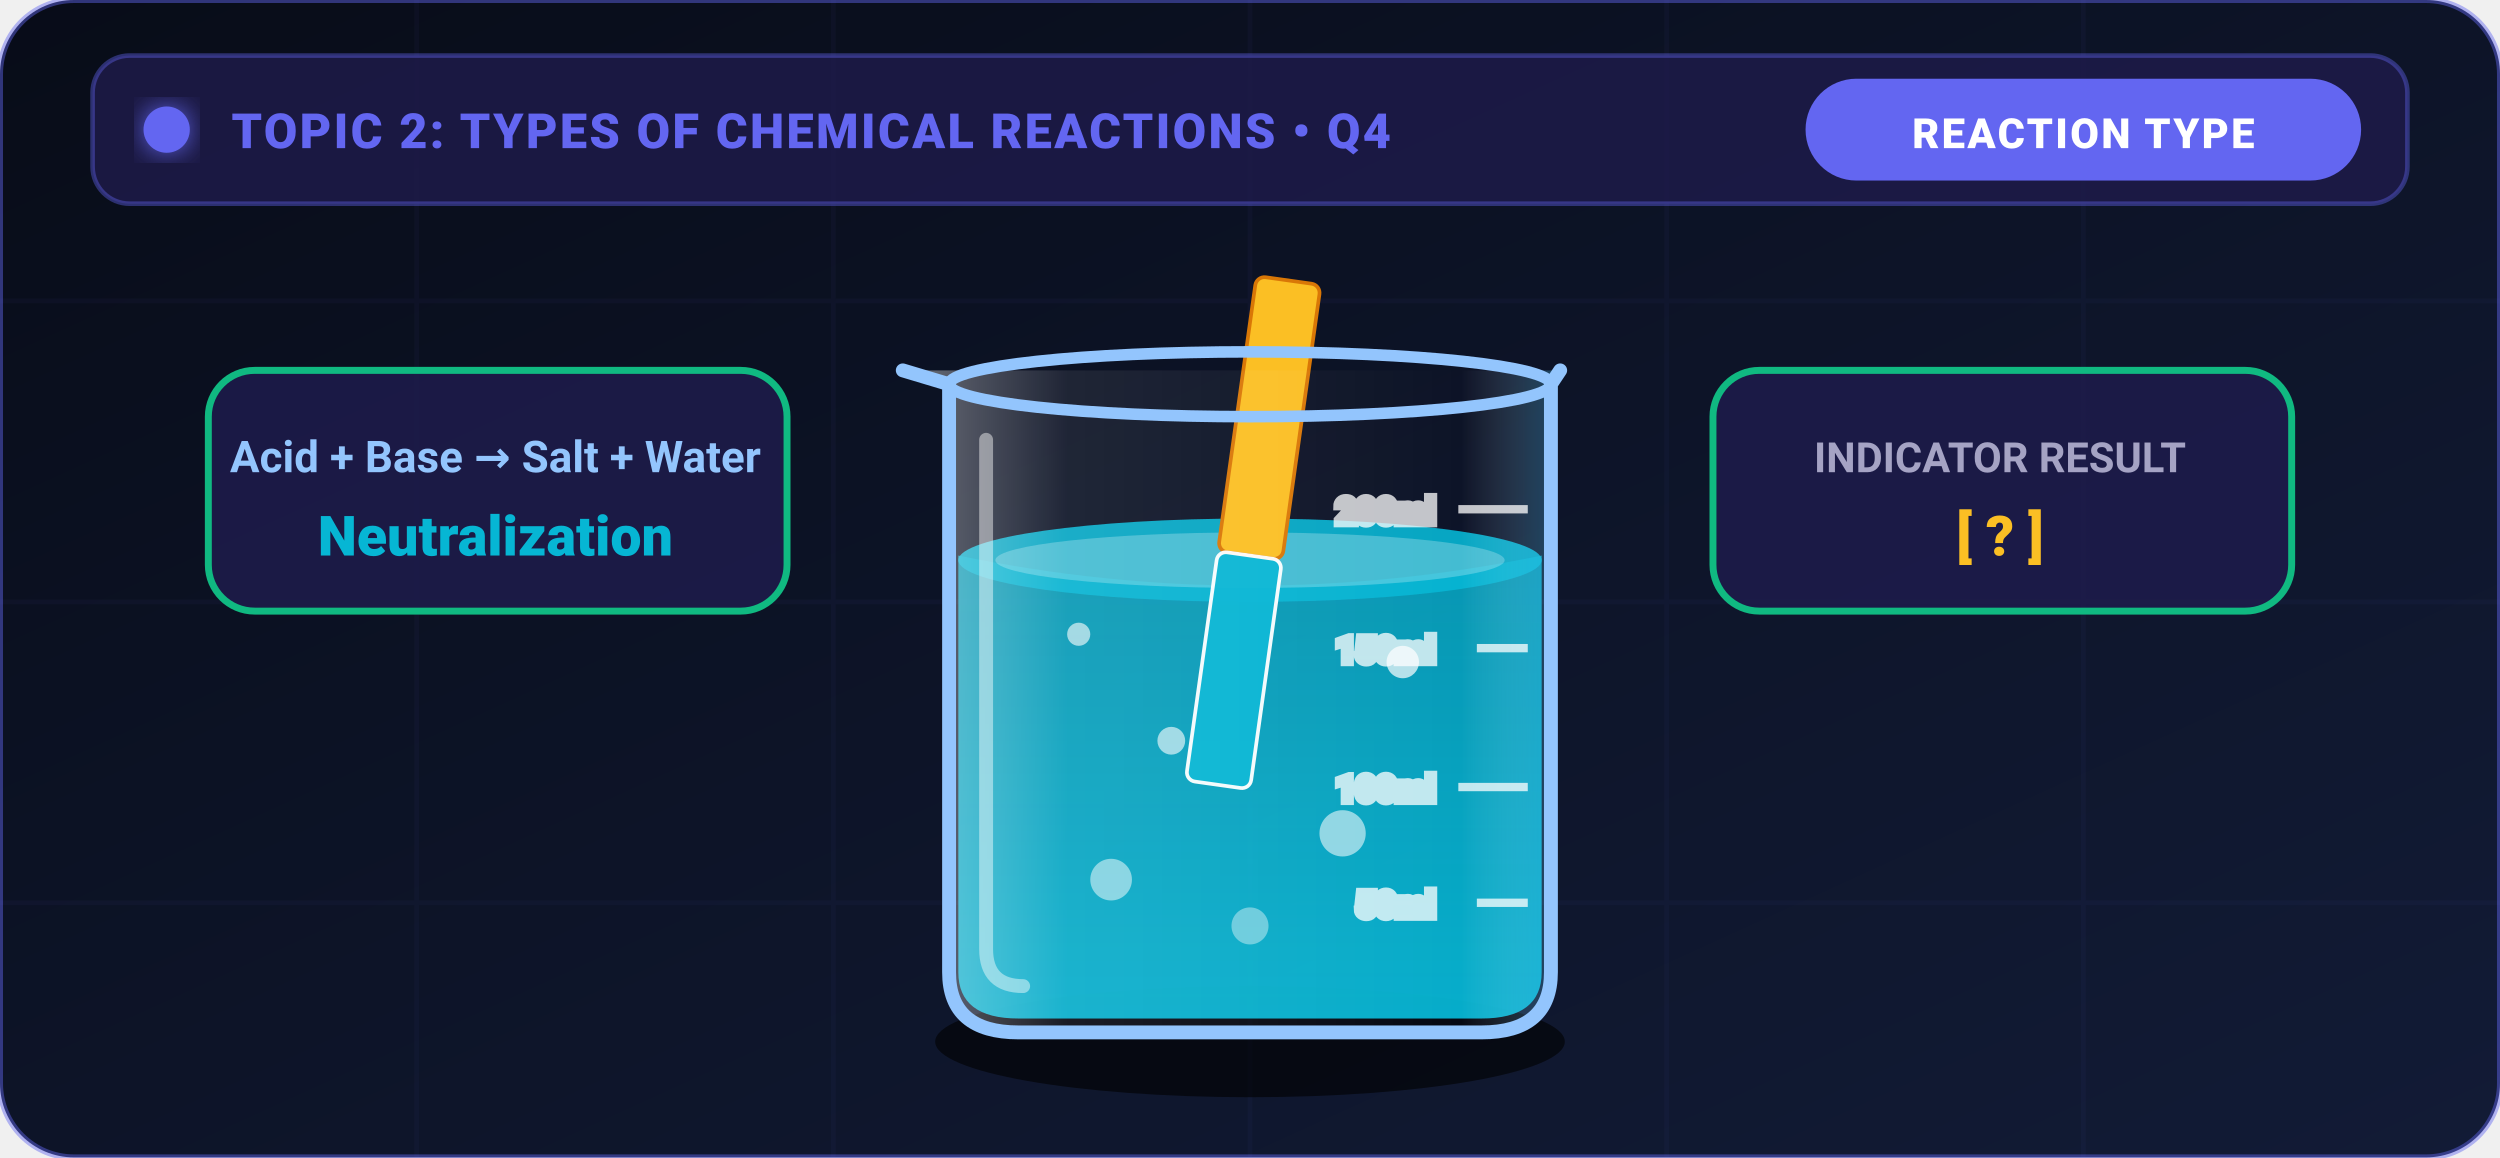
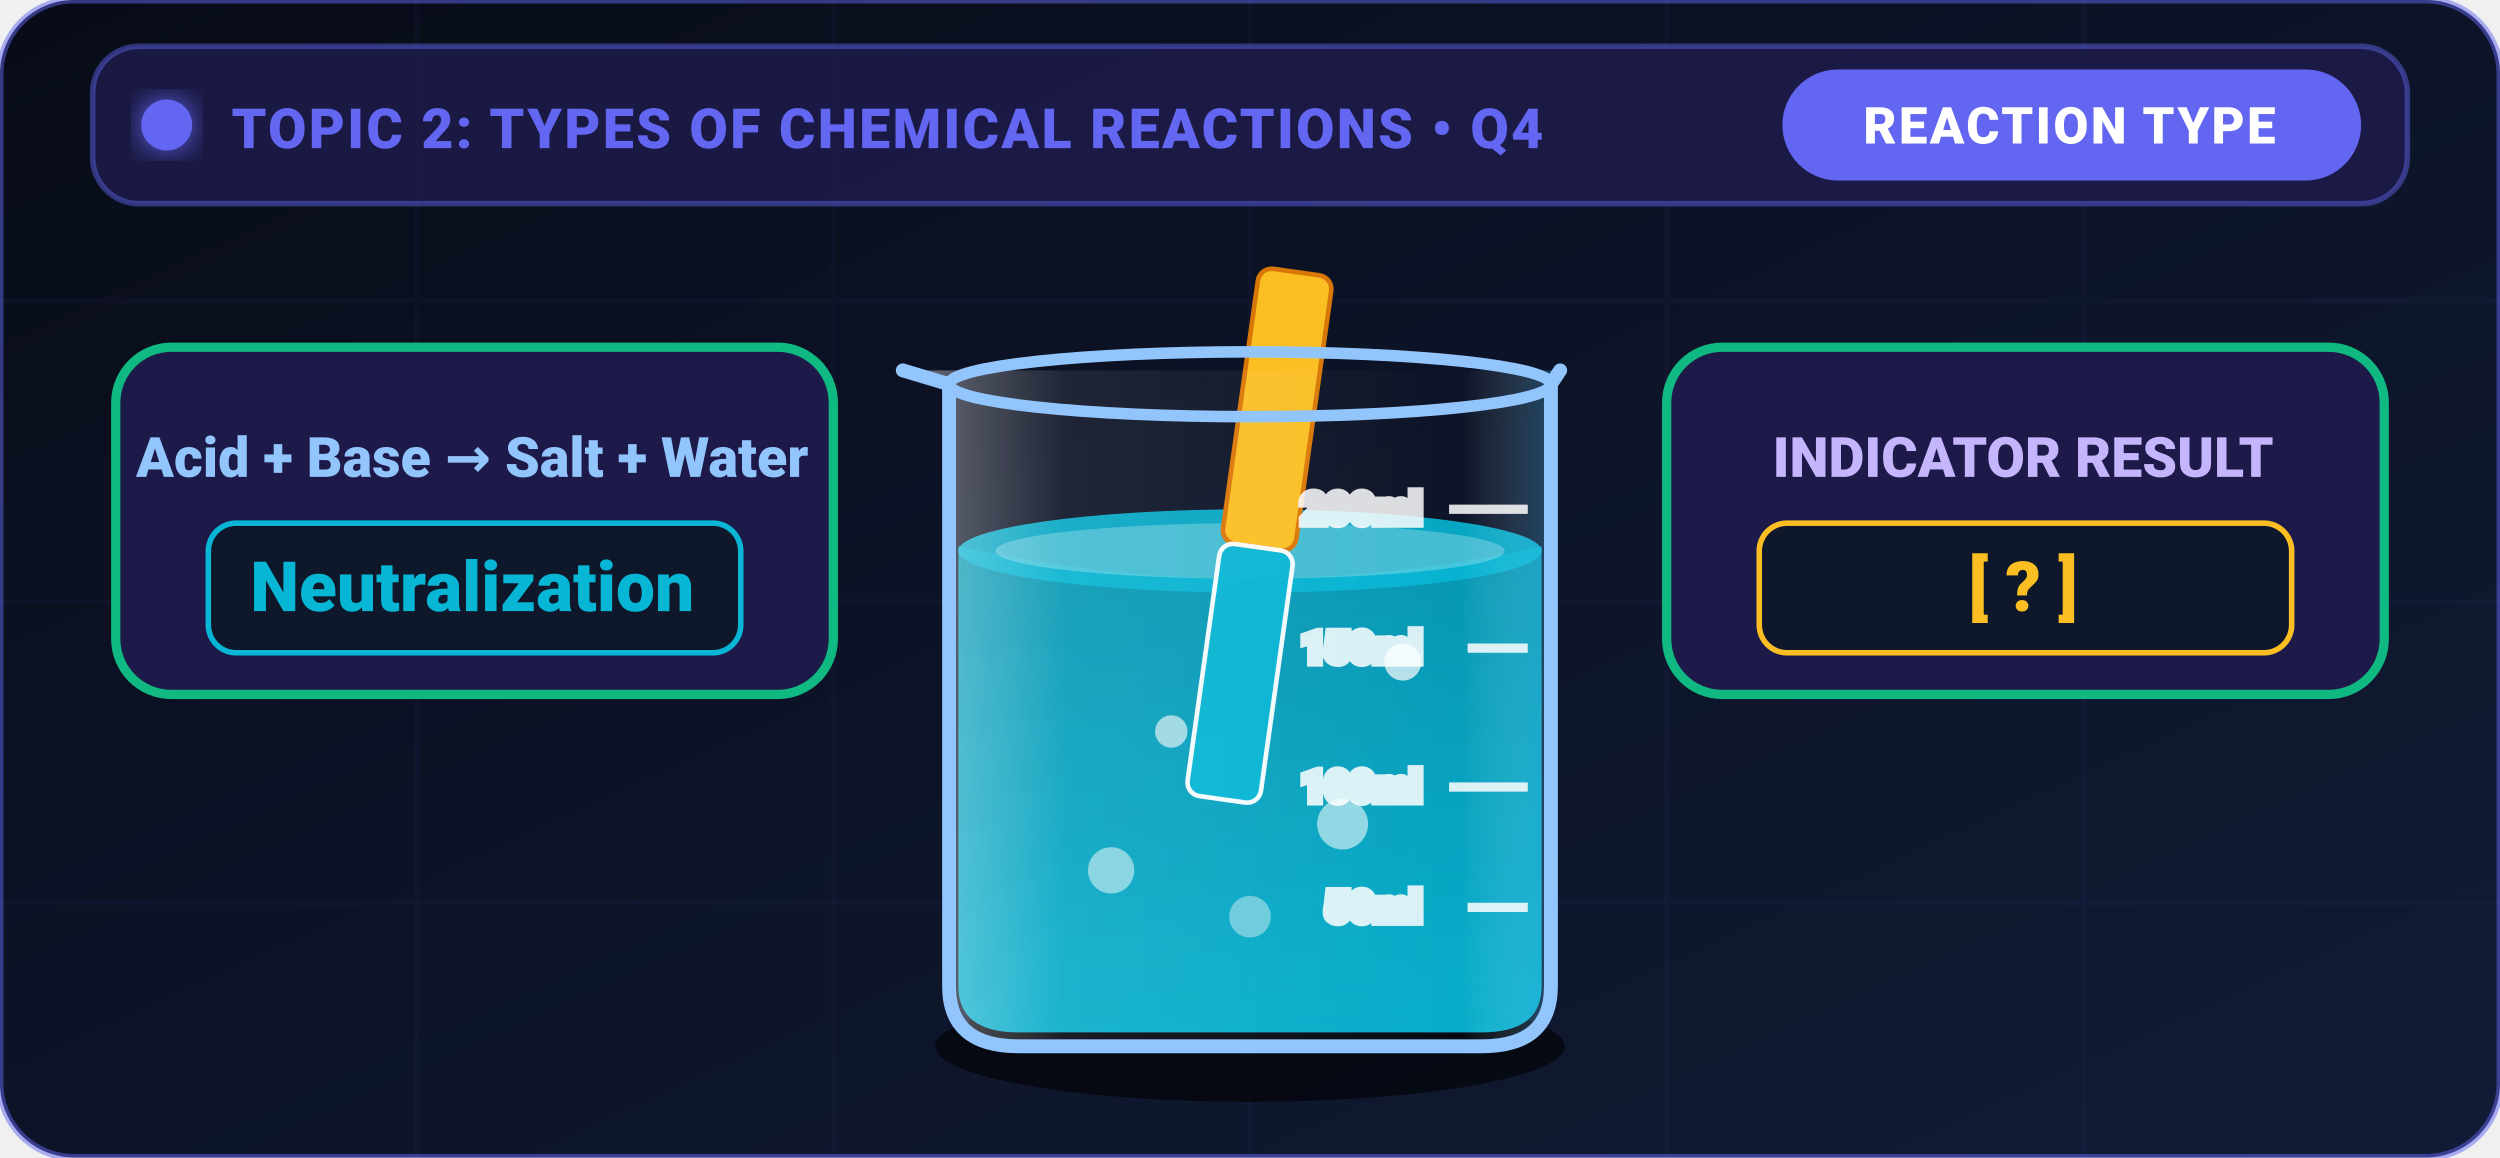
<svg xmlns="http://www.w3.org/2000/svg" viewBox="0 0 540 250" width="100%" height="100%">
  <defs>
    <linearGradient id="bg_t2_4" x1="0%" y1="0%" x2="100%" y2="100%">
      <stop offset="0%" stop-color="#080c18" />
      <stop offset="50%" stop-color="#0d1428" />
      <stop offset="100%" stop-color="#121b36" />
    </linearGradient>
    <filter id="glow_t2_4" x="-20%" y="-20%" width="140%" height="140%">
      <feGaussianBlur stdDeviation="3" result="blur" />
      <feComposite in="SourceGraphic" in2="blur" operator="over" />
    </filter>
  </defs>
-   <rect width="540" height="250" rx="16" fill="url(#bg_t2_4)" stroke="#6366f1" stroke-width="1.3" stroke-opacity="0.45" />
+   <rect width="540" height="250" rx="16" fill="url(#bg_t2_4)" stroke="#6366f1" stroke-width="1.5" stroke-opacity="0.5" />
  <g opacity="0.04" stroke="#6366f1" stroke-width="1">
    <line x1="90" y1="0" x2="90" y2="250" />
    <line x1="180" y1="0" x2="180" y2="250" />
    <line x1="270" y1="0" x2="270" y2="250" />
    <line x1="360" y1="0" x2="360" y2="250" />
    <line x1="450" y1="0" x2="450" y2="250" />
    <line x1="0" y1="65" x2="540" y2="65" />
    <line x1="0" y1="130" x2="540" y2="130" />
    <line x1="0" y1="195" x2="540" y2="195" />
  </g>
-   <rect x="20" y="12" width="500" height="32" rx="8" fill="#1e1b4b" fill-opacity="0.8" stroke="#6366f1" stroke-width="1" stroke-opacity="0.4" />
-   <circle cx="36" cy="28" r="5" fill="#6366f1" filter="url(#glow_t2_4)" />
-   <text x="50" y="32" fill="#6366f1" font-family="'Segoe UI', Roboto, sans-serif" font-size="10.5" font-weight="900" letter-spacing="0.5">TOPIC 2: TYPES OF CHEMICAL REACTIONS • Q4</text>
-   <rect x="390" y="17" width="120" height="22" rx="11" fill="#6366f1" />
-   <text x="450" y="32" fill="#ffffff" font-family="'Segoe UI', Roboto, sans-serif" font-size="9" font-weight="900" text-anchor="middle" letter-spacing="0.5">REACTION TYPE</text>
+   <rect x="20" y="10" width="500" height="34" rx="10" fill="#1e1b4b" fill-opacity="0.85" stroke="#6366f1" stroke-width="1.2" stroke-opacity="0.45" />
+   <circle cx="36" cy="27" r="5.5" fill="#6366f1" filter="url(#glow_t2_4)" />
+   <text x="50" y="32" fill="#6366f1" font-family="'Segoe UI', Roboto, sans-serif" font-size="12" font-weight="900" letter-spacing="0.5">TOPIC 2: TYPES OF CHEMICAL REACTIONS • Q4</text>
+   <rect x="385" y="15" width="125" height="24" rx="12" fill="#6366f1" />
+   <text x="447" y="31" fill="#ffffff" font-family="'Segoe UI', Roboto, sans-serif" font-size="11" font-weight="900" text-anchor="middle" letter-spacing="0.5">REACTION TYPE</text>
  <defs>
-     <linearGradient id="liq_06b6d4_1454" x1="0%" y1="0%" x2="0%" y2="100%">
+     <linearGradient id="liq_06b6d4_5140" x1="0%" y1="0%" x2="0%" y2="100%">
      <stop offset="0%" stop-color="#06b6d4" stop-opacity="0.8" />
      <stop offset="100%" stop-color="#06b6d4" stop-opacity="0.95" />
    </linearGradient>
-     <linearGradient id="shine_06b6d4_1454" x1="0%" y1="0%" x2="100%" y2="0%">
+     <linearGradient id="shine_06b6d4_5140" x1="0%" y1="0%" x2="100%" y2="0%">
      <stop offset="0%" stop-color="#ffffff" stop-opacity="0.4" />
      <stop offset="25%" stop-color="#ffffff" stop-opacity="0.08" />
      <stop offset="85%" stop-color="#ffffff" stop-opacity="0.0" />
      <stop offset="100%" stop-color="#38bdf8" stop-opacity="0.3" />
    </linearGradient>
  </defs>
-   <g transform="translate(195, 45)">
-     <ellipse cx="75" cy="180" rx="68" ry="12" fill="#000000" opacity="0.6" />
-     <path d="M 12 75 Q 75 88 138 75 L 138 165 Q 138 175 125 175 L 25 175 Q 12 175 12 165 Z" fill="url(#liq_06b6d4_1454)" />
-     <ellipse cx="75" cy="76" rx="63" ry="9" fill="#06b6d4" opacity="0.9" />
-     <ellipse cx="75" cy="76" rx="55" ry="6" fill="#ffffff" opacity="0.25" />
-     <circle cx="45" cy="145" r="4.5" fill="#ffffff" opacity="0.5" />
-     <circle cx="58" cy="115" r="3" fill="#ffffff" opacity="0.6" />
-     <circle cx="95" cy="135" r="5" fill="#ffffff" opacity="0.55" />
-     <circle cx="108" cy="98" r="3.5" fill="#ffffff" opacity="0.7" />
-     <circle cx="75" cy="155" r="4" fill="#ffffff" opacity="0.4" />
-     <circle cx="38" cy="92" r="2.5" fill="#ffffff" opacity="0.6" />
+   <g transform="translate(195, 48)">
+     <ellipse cx="75" cy="178" rx="68" ry="12" fill="#000000" opacity="0.6" />
+     <path d="M 12 70 Q 75 84 138 70 L 138 165 Q 138 175 125 175 L 25 175 Q 12 175 12 165 Z" fill="url(#liq_06b6d4_5140)" />
+     <ellipse cx="75" cy="71" rx="63" ry="9" fill="#06b6d4" opacity="0.9" />
+     <ellipse cx="75" cy="71" rx="55" ry="6" fill="#ffffff" opacity="0.25" />
+     <circle cx="45" cy="140" r="5" fill="#ffffff" opacity="0.5" />
+     <circle cx="58" cy="110" r="3.5" fill="#ffffff" opacity="0.6" />
+     <circle cx="95" cy="130" r="5.5" fill="#ffffff" opacity="0.55" />
+     <circle cx="108" cy="95" r="4" fill="#ffffff" opacity="0.7" />
+     <circle cx="75" cy="150" r="4.5" fill="#ffffff" opacity="0.4" />
    <g transform="rotate(8 75 75)">
-       <rect x="68" y="15" width="14" height="60" rx="2" fill="#fbbf24" stroke="#d97706" stroke-width="0.8" />
-       <rect x="68" y="75" width="14" height="50" rx="2" fill="#06b6d4" stroke="#ffffff" stroke-width="0.8" opacity="0.95" />
+       <rect x="68" y="10" width="16" height="60" rx="3" fill="#fbbf24" stroke="#d97706" stroke-width="1" />
+       <rect x="68" y="70" width="16" height="55" rx="3" fill="#06b6d4" stroke="#ffffff" stroke-width="1" opacity="0.95" />
    </g>
-     <path d="M 0 35 L 10 38 L 10 165 Q 10 178 25 178 L 125 178 Q 140 178 140 165 L 140 38 L 142 35" fill="url(#shine_06b6d4_1454)" stroke="#93c5fd" stroke-width="3" stroke-linecap="round" stroke-linejoin="round" />
-     <ellipse cx="75" cy="38" rx="65" ry="7" fill="none" stroke="#93c5fd" stroke-width="2.5" />
-     <g stroke="#ffffff" stroke-width="1.8" opacity="0.75" font-family="'Segoe UI', Roboto, sans-serif" font-size="7.5" fill="#ffffff" font-weight="bold">
-       <line x1="120" y1="65" x2="135" y2="65" />
-       <text x="115" y="68" text-anchor="end">200ml</text>
-       <line x1="124" y1="95" x2="135" y2="95" />
-       <text x="115" y="98" text-anchor="end">150ml</text>
-       <line x1="120" y1="125" x2="135" y2="125" />
-       <text x="115" y="128" text-anchor="end">100ml</text>
-       <line x1="124" y1="150" x2="135" y2="150" />
-       <text x="115" y="153" text-anchor="end">50ml</text>
+     <path d="M 0 32 L 10 35 L 10 165 Q 10 178 25 178 L 125 178 Q 140 178 140 165 L 140 35 L 142 32" fill="url(#shine_06b6d4_5140)" stroke="#93c5fd" stroke-width="3" stroke-linecap="round" stroke-linejoin="round" />
+     <ellipse cx="75" cy="35" rx="65" ry="7" fill="none" stroke="#93c5fd" stroke-width="2.5" />
+     <g stroke="#ffffff" stroke-width="2" opacity="0.85" font-family="'Segoe UI', Roboto, sans-serif" font-size="9" fill="#ffffff" font-weight="900">
+       <line x1="118" y1="62" x2="135" y2="62" />
+       <text x="112" y="65" text-anchor="end">200ml</text>
+       <line x1="122" y1="92" x2="135" y2="92" />
+       <text x="112" y="95" text-anchor="end">150ml</text>
+       <line x1="118" y1="122" x2="135" y2="122" />
+       <text x="112" y="125" text-anchor="end">100ml</text>
+       <line x1="122" y1="148" x2="135" y2="148" />
+       <text x="112" y="151" text-anchor="end">50ml</text>
    </g>
-     <path d="M 18 50 L 18 160 Q 18 168 26 168" fill="none" stroke="#ffffff" stroke-width="3" stroke-linecap="round" opacity="0.45" />
  </g>
-   <g transform="translate(45, 80)">
-     <rect x="0" y="0" width="125" height="52" rx="10" fill="#1e1b4b" fill-opacity="0.85" stroke="#10b981" stroke-width="1.5" />
-     <text x="62" y="22" fill="#93c5fd" font-family="'Segoe UI', Roboto, sans-serif" font-size="9.5" font-weight="bold" text-anchor="middle">Acid + Base → Salt + Water</text>
-     <text x="62" y="40" fill="#06b6d4" font-family="'Segoe UI', Roboto, sans-serif" font-size="12" font-weight="900" text-anchor="middle">Neutralization</text>
+   <g transform="translate(25, 75)">
+     <rect x="0" y="0" width="155" height="75" rx="12" fill="#1e1b4b" fill-opacity="0.95" stroke="#10b981" stroke-width="2" />
+     <text x="77" y="28" fill="#93c5fd" font-family="'Segoe UI', Roboto, sans-serif" font-size="12" font-weight="800" text-anchor="middle">Acid + Base → Salt + Water</text>
+     <rect x="20" y="38" width="115" height="28" rx="6" fill="#0f172a" stroke="#06b6d4" stroke-width="1.2" />
+     <text x="77" y="57" fill="#06b6d4" font-family="'Segoe UI', Roboto, sans-serif" font-size="15" font-weight="900" text-anchor="middle">Neutralization</text>
  </g>
-   <g transform="translate(370, 80)">
-     <rect x="0" y="0" width="125" height="52" rx="10" fill="#1e1b4b" fill-opacity="0.85" stroke="#10b981" stroke-width="1.5" />
-     <text x="62" y="22" fill="#a5a3c4" font-family="'Segoe UI', Roboto, sans-serif" font-size="9" font-weight="bold" text-anchor="middle">INDICATOR RESULT</text>
-     <text x="62" y="40" fill="#fbbf24" font-family="'Segoe UI', Roboto, sans-serif" font-size="12" font-weight="900" text-anchor="middle">[ ? ]</text>
+   <g transform="translate(360, 75)">
+     <rect x="0" y="0" width="155" height="75" rx="12" fill="#1e1b4b" fill-opacity="0.95" stroke="#10b981" stroke-width="2" />
+     <text x="77" y="28" fill="#c4b5fd" font-family="'Segoe UI', Roboto, sans-serif" font-size="12" font-weight="800" text-anchor="middle">INDICATOR RESULT</text>
+     <rect x="20" y="38" width="115" height="28" rx="6" fill="#0f172a" stroke="#fbbf24" stroke-width="1.2" />
+     <text x="77" y="57" fill="#fbbf24" font-family="'Segoe UI', Roboto, sans-serif" font-size="15" font-weight="900" text-anchor="middle">[ ? ]</text>
  </g>
</svg>
